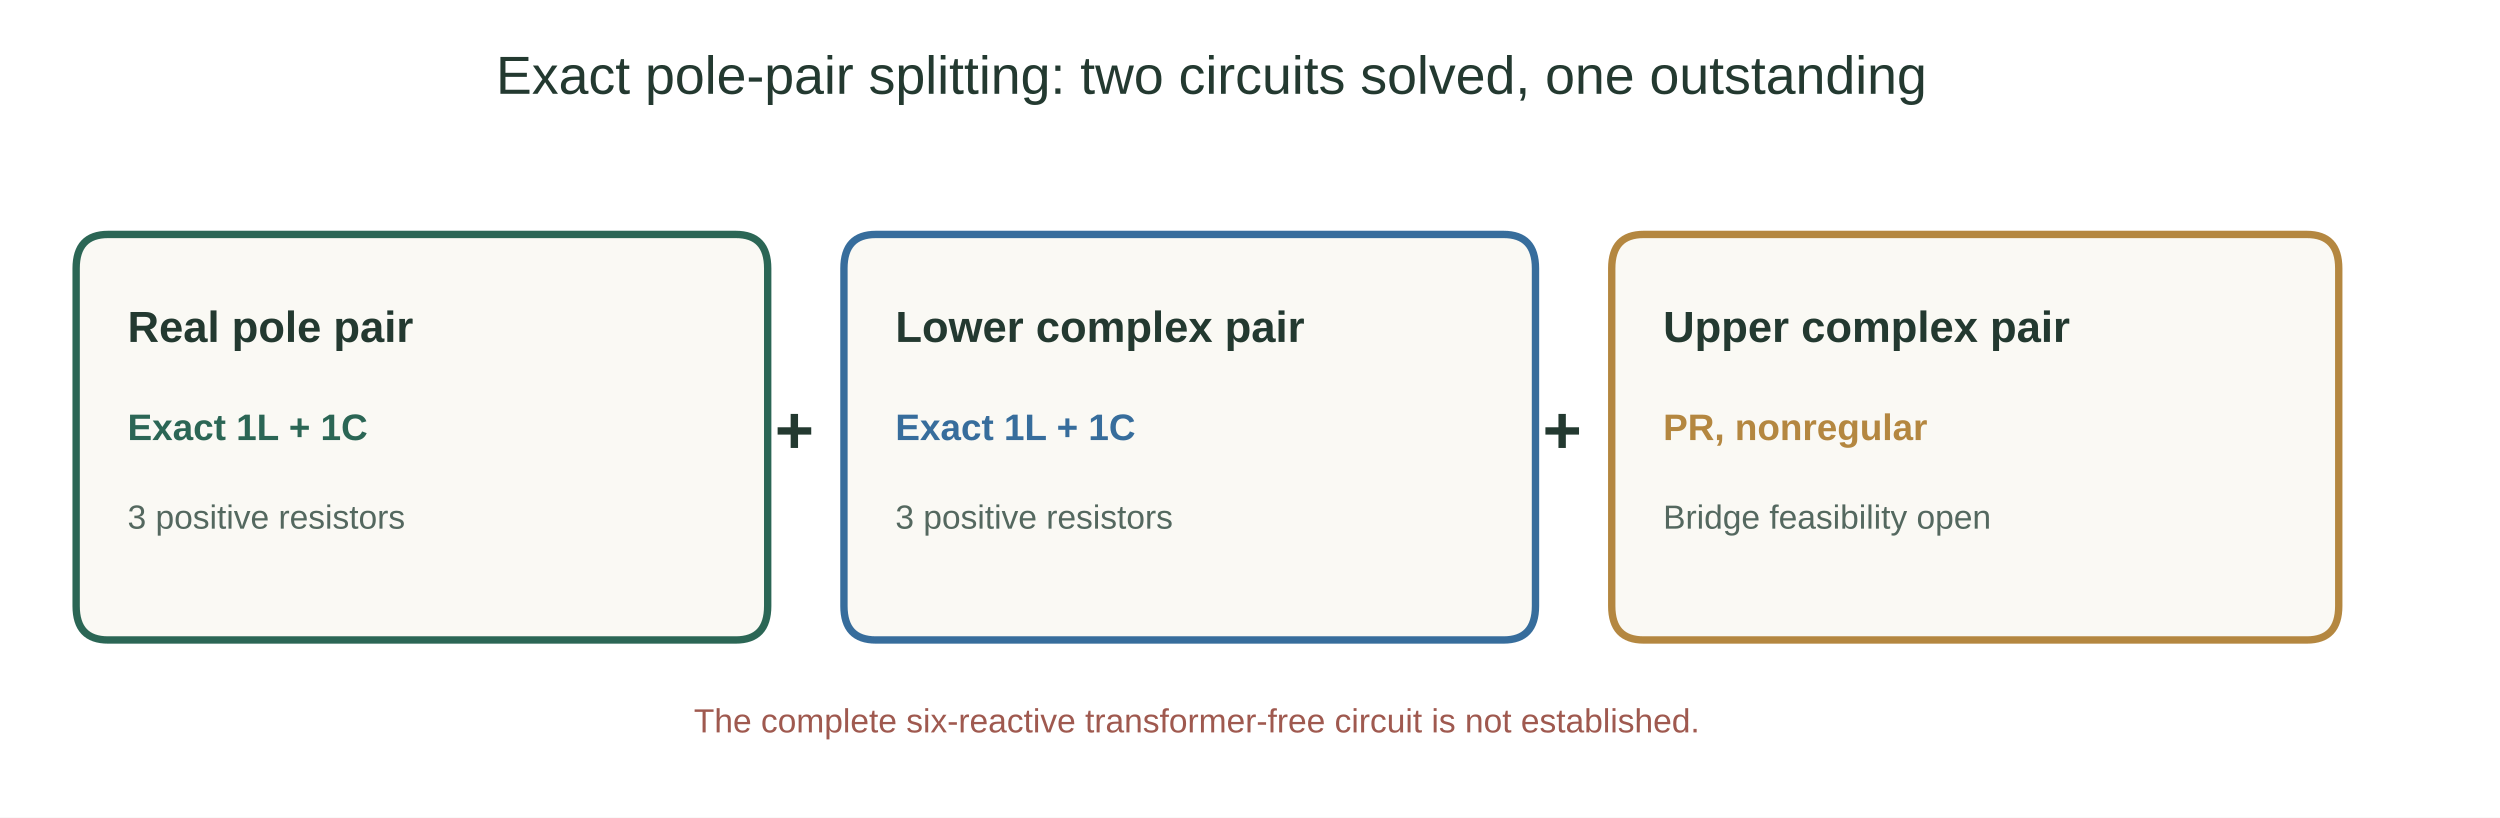
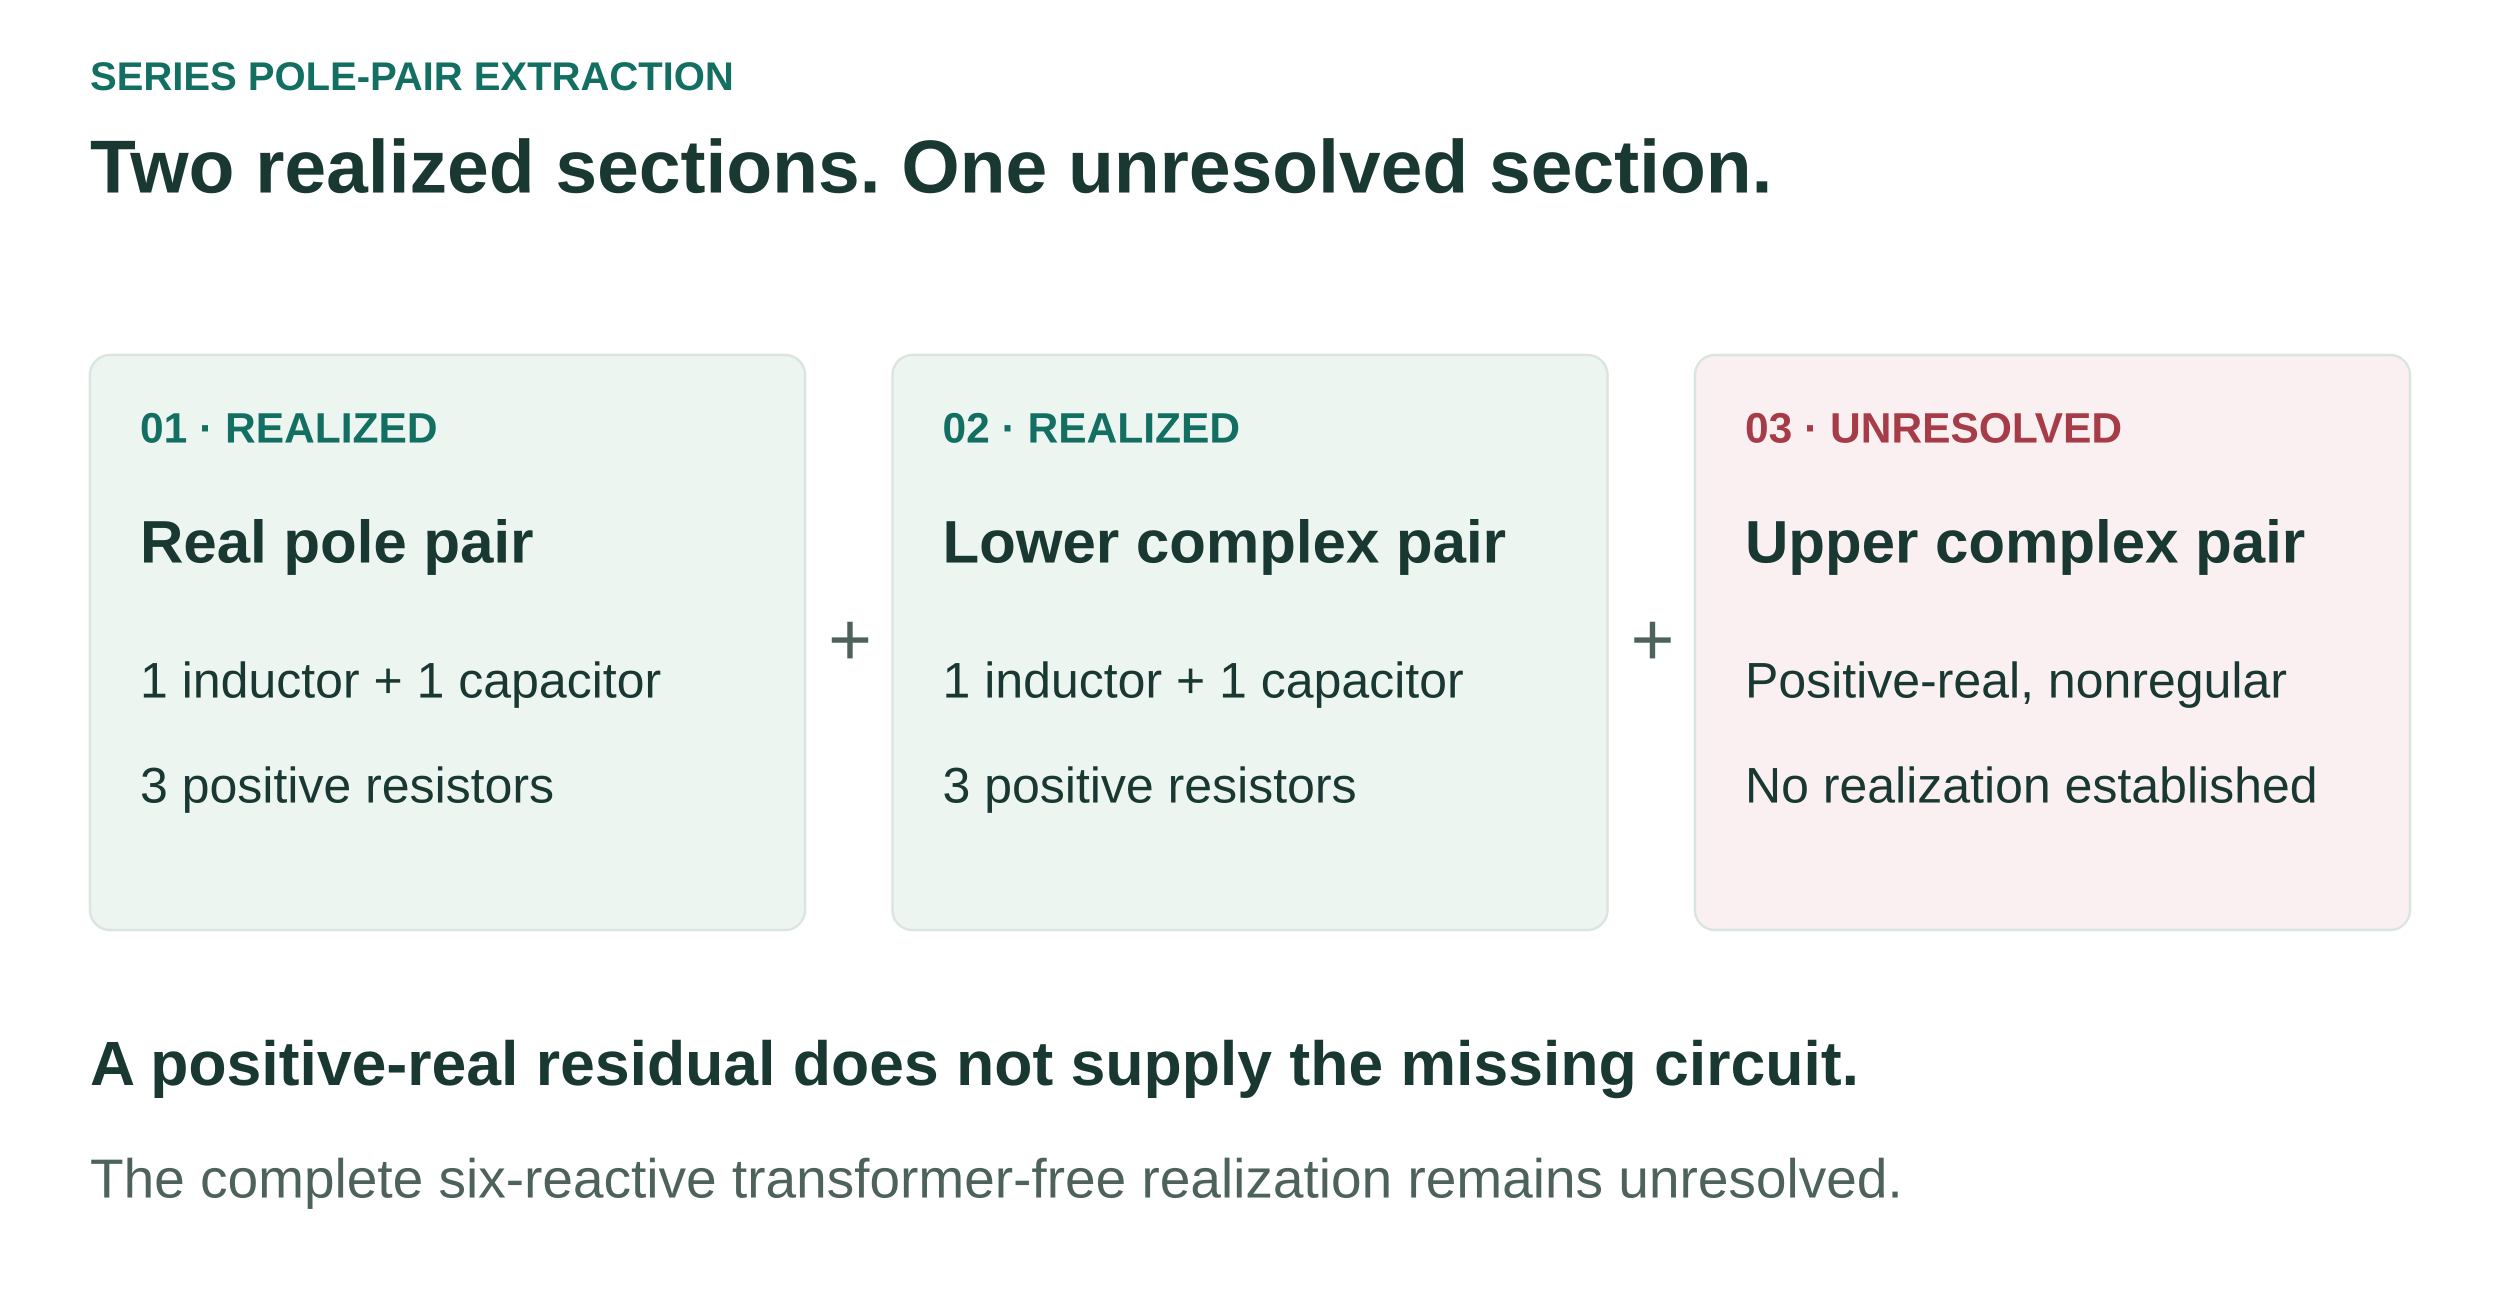
- <svg xmlns="http://www.w3.org/2000/svg" width="745.92pt" height="243.936pt" viewBox="0 0 745.92 243.936" version="1.1">
-   <defs>
-     <style type="text/css">*{stroke-linejoin: round; stroke-linecap: butt}</style>
-   </defs>
-   <g id="figure_1">
-     <g id="patch_1">
-       <path d="M 0 243.936 L 745.92 243.936 L 745.92 -0 L 0 -0 z " style="fill: #ffffff" />
-     </g>
-     <g id="axes_1">
-       <g id="patch_2">
-         <path d="M 32.241 190.951 L 219.531 190.951 Q 229.054 190.951 229.054 180.821 L 229.054 80.08 Q 229.054 69.949 219.531 69.949 L 32.241 69.949 Q 22.718 69.949 22.718 80.08 L 22.718 180.821 Q 22.718 190.951 32.241 190.951 z " clip-path="url(#p6c997fd2ce)" style="fill: #faf9f4; stroke: #2b6655; stroke-width: 2.2; stroke-linejoin: miter" />
-       </g>
-       <g id="patch_3">
-         <path d="M 261.327 190.951 L 448.617 190.951 Q 458.14 190.951 458.14 180.821 L 458.14 80.08 Q 458.14 69.949 448.617 69.949 L 261.327 69.949 Q 251.804 69.949 251.804 80.08 L 251.804 180.821 Q 251.804 190.951 261.327 190.951 z " clip-path="url(#p6c997fd2ce)" style="fill: #faf9f4; stroke: #376d9c; stroke-width: 2.2; stroke-linejoin: miter" />
-       </g>
-       <g id="patch_4">
-         <path d="M 490.413 190.951 L 688.284 190.951 Q 697.807 190.951 697.807 180.821 L 697.807 80.08 Q 697.807 69.949 688.284 69.949 L 490.413 69.949 Q 480.89 69.949 480.89 80.08 L 480.89 180.821 Q 480.89 190.951 490.413 190.951 z " clip-path="url(#p6c997fd2ce)" style="fill: #faf9f4; stroke: #b48740; stroke-width: 2.2; stroke-linejoin: miter" />
-       </g>
-       <g id="text_1">
-         <text style="font-weight: 700; font-size: 13px; font-family: Arial, Helvetica, sans-serif; text-anchor: start; fill: #233930" x="38.061" y="102.029" transform="rotate(-0 38.0608 102.0288)">Real pole pair</text>
-       </g>
-       <g id="text_2">
-         <text style="font-weight: 700; font-size: 11px; font-family: Arial, Helvetica, sans-serif; text-anchor: start; fill: #2b6655" x="38.061" y="131.294" transform="rotate(-0 38.0608 131.2944)">Exact 1L + 1C</text>
-       </g>
-       <g id="text_3">
-         <text style="font-size: 10px; font-family: Arial, Helvetica, sans-serif; text-anchor: start; fill: #54685f" x="38.061" y="157.746" transform="rotate(-0 38.0608 157.746)">3 positive resistors</text>
-       </g>
-       <g id="text_4">
-         <text style="font-weight: 700; font-size: 20px; font-family: Arial, Helvetica, sans-serif; text-anchor: start; fill: #233930" x="231.17" y="135.234" transform="rotate(-0 231.1701 135.234)">+</text>
-       </g>
-       <g id="text_5">
-         <text style="font-weight: 700; font-size: 13px; font-family: Arial, Helvetica, sans-serif; text-anchor: start; fill: #233930" x="267.147" y="102.029" transform="rotate(-0 267.1467 102.0288)">Lower complex pair</text>
-       </g>
-       <g id="text_6">
-         <text style="font-weight: 700; font-size: 11px; font-family: Arial, Helvetica, sans-serif; text-anchor: start; fill: #376d9c" x="267.147" y="131.294" transform="rotate(-0 267.1467 131.2944)">Exact 1L + 1C</text>
-       </g>
-       <g id="text_7">
-         <text style="font-size: 10px; font-family: Arial, Helvetica, sans-serif; text-anchor: start; fill: #54685f" x="267.147" y="157.746" transform="rotate(-0 267.1467 157.746)">3 positive resistors</text>
-       </g>
-       <g id="text_8">
-         <text style="font-weight: 700; font-size: 20px; font-family: Arial, Helvetica, sans-serif; text-anchor: start; fill: #233930" x="460.256" y="135.234" transform="rotate(-0 460.256 135.234)">+</text>
-       </g>
-       <g id="text_9">
-         <text style="font-weight: 700; font-size: 13px; font-family: Arial, Helvetica, sans-serif; text-anchor: start; fill: #233930" x="496.233" y="102.029" transform="rotate(-0 496.2325 102.0288)">Upper complex pair</text>
-       </g>
-       <g id="text_10">
-         <text style="font-weight: 700; font-size: 11px; font-family: Arial, Helvetica, sans-serif; text-anchor: start; fill: #b48740" x="496.233" y="131.294" transform="rotate(-0 496.2325 131.2944)">PR, nonregular</text>
-       </g>
-       <g id="text_11">
-         <text style="font-size: 10px; font-family: Arial, Helvetica, sans-serif; text-anchor: start; fill: #54685f" x="496.233" y="157.746" transform="rotate(-0 496.2325 157.746)">Bridge feasibility open</text>
-       </g>
-       <g id="text_12">
-         <text style="font-size: 10px; font-family: Arial, Helvetica, sans-serif; text-anchor: middle; fill: #9f594f" x="357.088" y="218.528" transform="rotate(-0 357.088 218.5284)">The complete six-reactive transformer-free circuit is not established.</text>
-       </g>
-     </g>
-     <g id="text_13">
-       <text style="font-size: 16px; font-family: Arial, Helvetica, sans-serif; text-anchor: middle; fill: #233930" x="361.44" y="27.997" transform="rotate(-0 361.44 27.9975)">Exact pole-pair splitting: two circuits solved, one outstanding</text>
-     </g>
-   </g>
-   <defs>
-     <clipPath id="p6c997fd2ce">
-       <rect x="15.84" y="42.372" width="714.24" height="185.724" />
-     </clipPath>
-   </defs>
+ <svg xmlns="http://www.w3.org/2000/svg" width="1000" height="516" viewBox="0 0 1000 516" role="img" aria-labelledby="title desc">
+   <style>text{font-family: Arial, Helvetica, sans-serif;font-variant-numeric:tabular-nums}path,polyline{stroke-linecap:round;stroke-linejoin:round}</style>
+   <rect width="100%" height="100%" fill="white" />
+   <text x="36" y="36" text-anchor="start" style="font-size:16px;font-weight:700;fill:#126f61">SERIES POLE-PAIR EXTRACTION</text>
+   <text x="36" y="77" text-anchor="start" style="font-size:30px;font-weight:650;fill:#183831">Two realized sections. One unresolved section.</text>
+   <rect x="36" y="142" width="286" height="230" rx="8" fill="#edf5f1" stroke="#dbe5e0" />
+   <text x="56" y="177" text-anchor="start" style="font-size:17px;font-weight:700;fill:#126f61">01 · REALIZED</text>
+   <text x="56" y="225" text-anchor="start" style="font-size:24px;font-weight:650;fill:#183831">Real pole pair</text>
+   <text x="56" y="279" text-anchor="start" style="font-size:20px;font-weight:400;fill:#183831">1 inductor + 1 capacitor</text>
+   <text x="56" y="321" text-anchor="start" style="font-size:20px;font-weight:400;fill:#183831">3 positive resistors</text>
+   <text x="340" y="266" text-anchor="middle" style="font-size:30px;font-weight:400;fill:#4c625b">+</text>
+   <rect x="357" y="142" width="286" height="230" rx="8" fill="#edf5f1" stroke="#dbe5e0" />
+   <text x="377" y="177" text-anchor="start" style="font-size:17px;font-weight:700;fill:#126f61">02 · REALIZED</text>
+   <text x="377" y="225" text-anchor="start" style="font-size:24px;font-weight:650;fill:#183831">Lower complex pair</text>
+   <text x="377" y="279" text-anchor="start" style="font-size:20px;font-weight:400;fill:#183831">1 inductor + 1 capacitor</text>
+   <text x="377" y="321" text-anchor="start" style="font-size:20px;font-weight:400;fill:#183831">3 positive resistors</text>
+   <text x="661" y="266" text-anchor="middle" style="font-size:30px;font-weight:400;fill:#4c625b">+</text>
+   <rect x="678" y="142" width="286" height="230" rx="8" fill="#fbf0f1" stroke="#dbe5e0" />
+   <text x="698" y="177" text-anchor="start" style="font-size:17px;font-weight:700;fill:#a63c48">03 · UNRESOLVED</text>
+   <text x="698" y="225" text-anchor="start" style="font-size:24px;font-weight:650;fill:#183831">Upper complex pair</text>
+   <text x="698" y="279" text-anchor="start" style="font-size:20px;font-weight:400;fill:#183831">Positive-real, nonregular</text>
+   <text x="698" y="321" text-anchor="start" style="font-size:20px;font-weight:400;fill:#183831">No realization established</text>
+   <text x="36" y="434" text-anchor="start" style="font-size:25px;font-weight:600;fill:#183831">A positive-real residual does not supply the missing circuit.</text>
+   <text x="36" y="479" text-anchor="start" style="font-size:22px;font-weight:400;fill:#4c625b">The complete six-reactive transformer-free realization remains unresolved.</text>
</svg>
